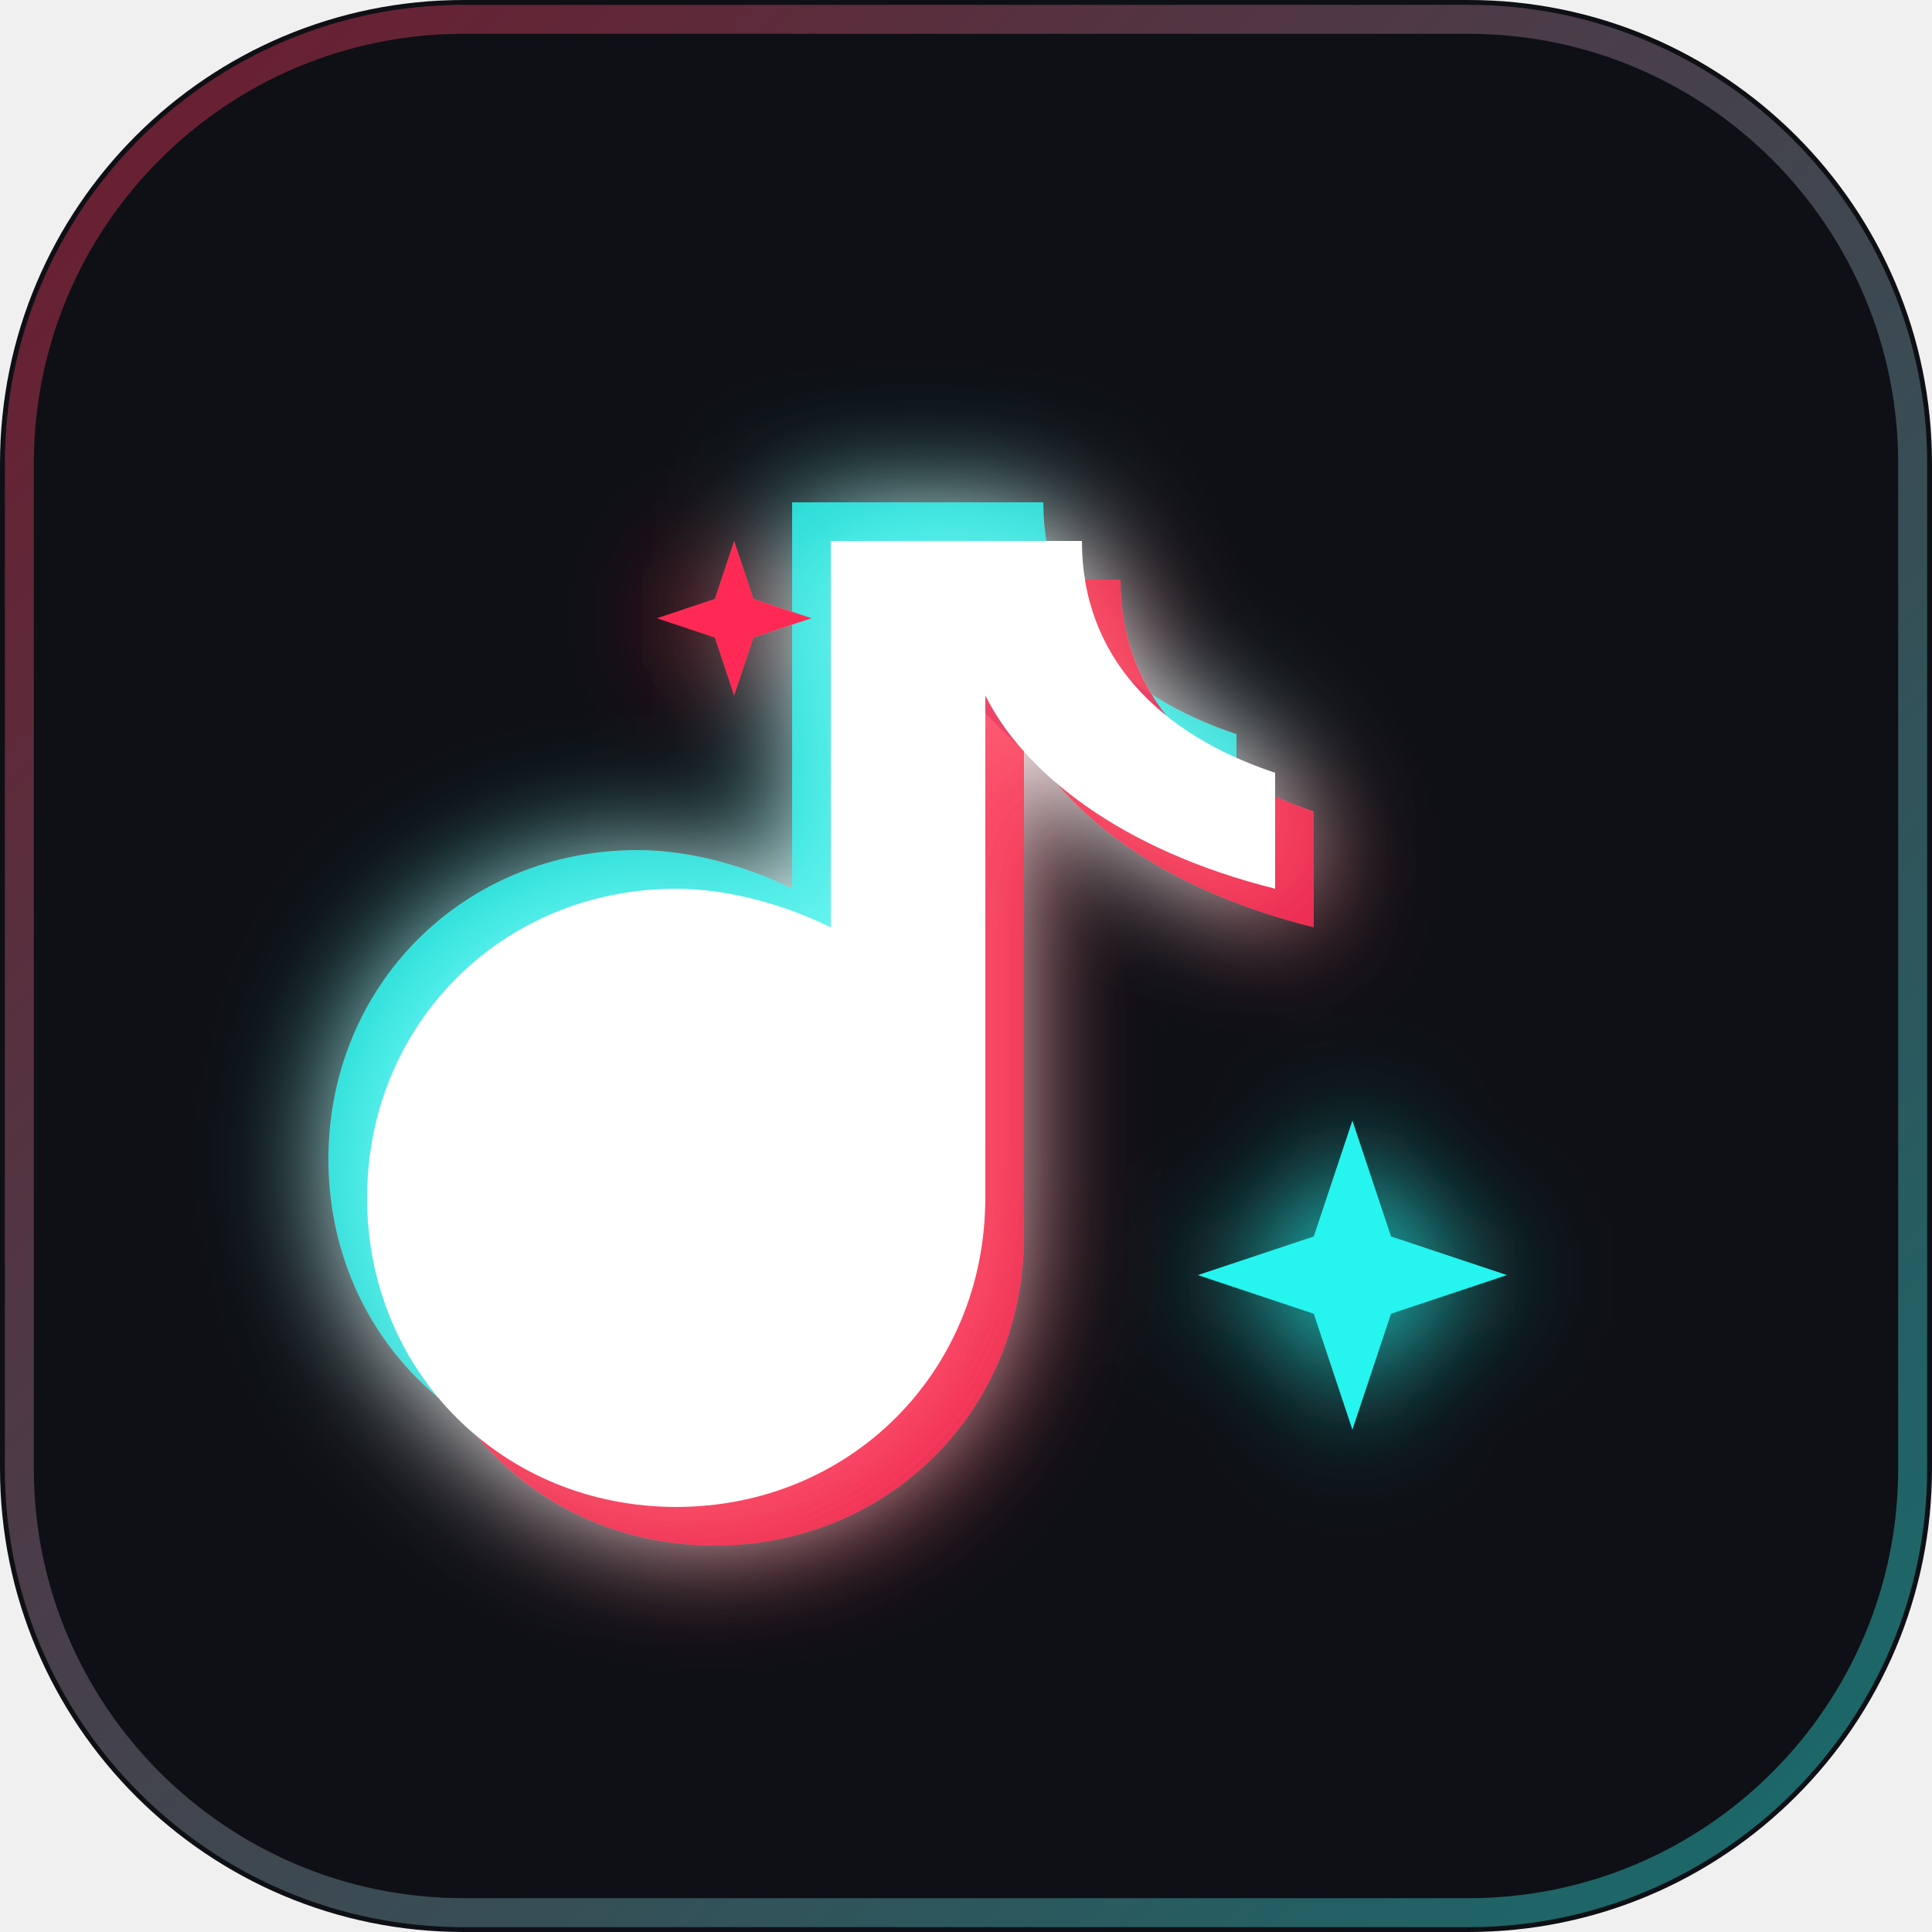
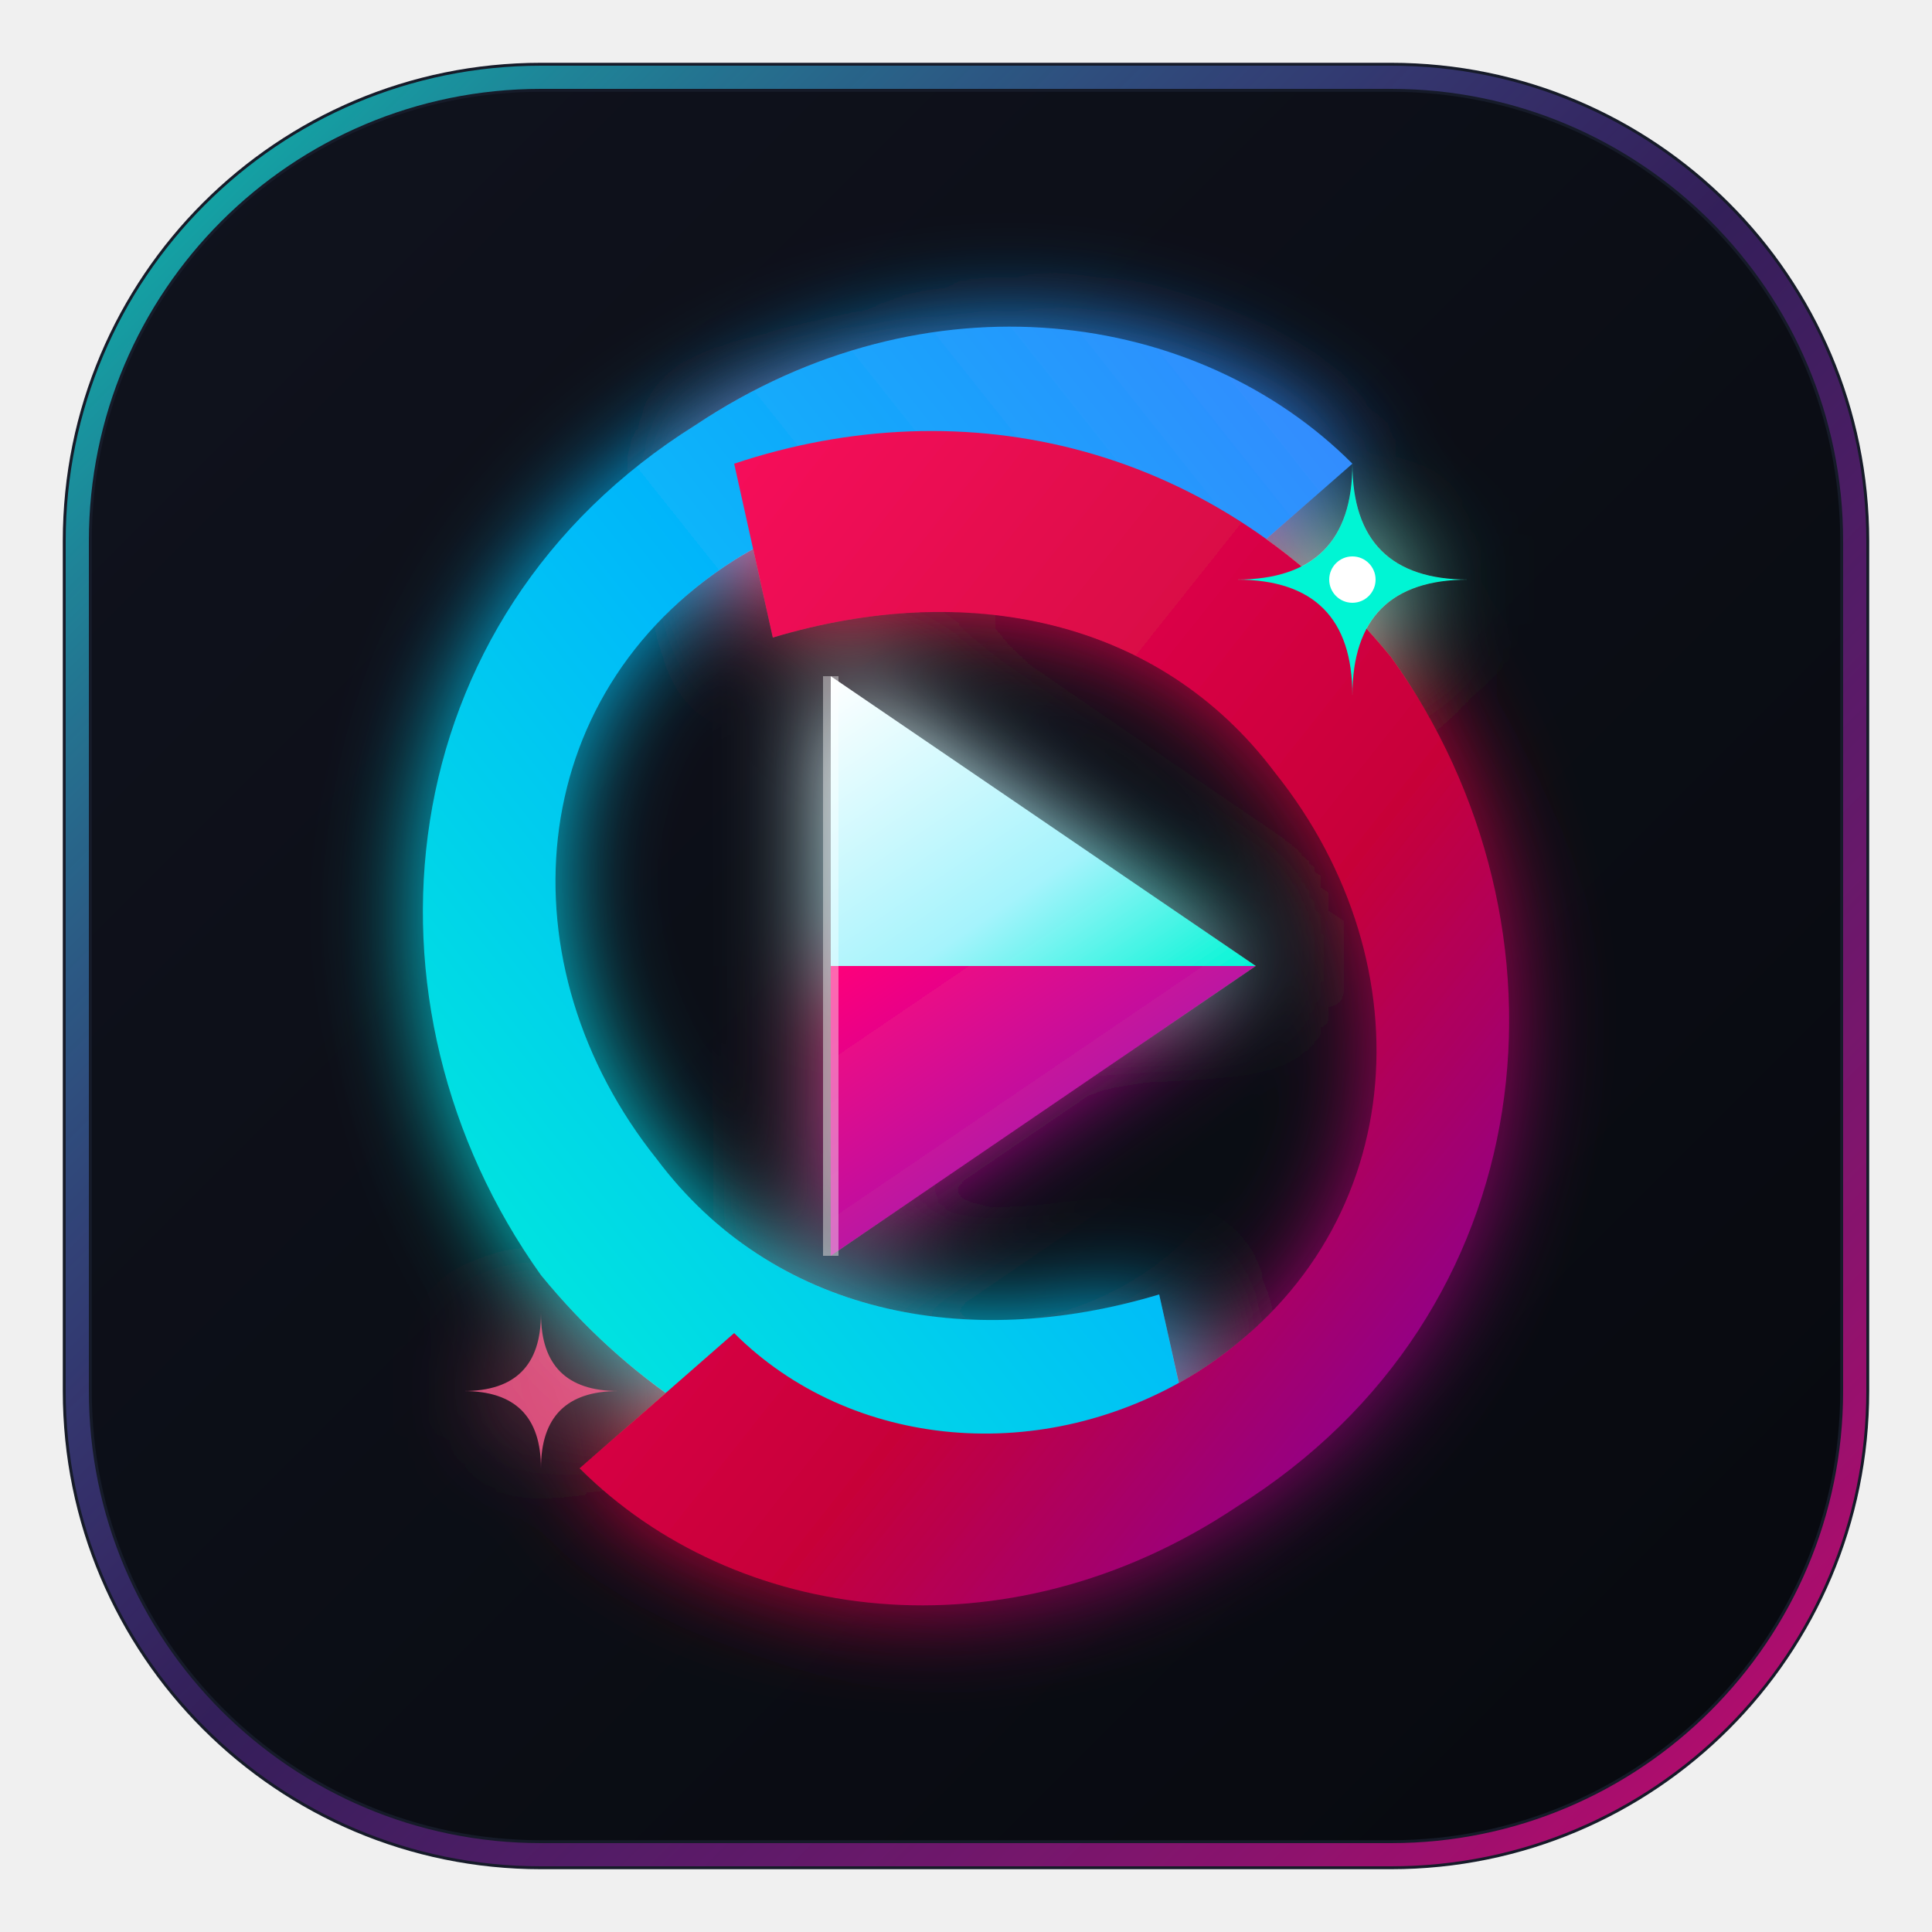
- <svg xmlns="http://www.w3.org/2000/svg" viewBox="0 0 100 100" width="100" height="100" fill="none">
+ <svg xmlns="http://www.w3.org/2000/svg" viewBox="0 0 100 100" width="512" height="512" fill="none">
  <defs>
-     <linearGradient id="tkGrad" x1="0%" y1="0%" x2="100%" y2="100%">
-       <stop offset="0%" stop-color="#FE2C55" />
-       <stop offset="100%" stop-color="#25F4EE" />
+     <linearGradient id="logo-bg" x1="0%" y1="0%" x2="100%" y2="100%">
+       <stop offset="0%" stop-color="#10131E" />
+       <stop offset="100%" stop-color="#07090E" />
    </linearGradient>
-     <filter id="neonGlow" x="-20%" y="-20%" width="140%" height="140%">
-       <feGaussianBlur stdDeviation="3" result="blur" />
+     <linearGradient id="logo-rim" x1="0%" y1="0%" x2="100%" y2="100%">
+       <stop offset="0%" stop-color="#00F5D4" stop-opacity="0.8" />
+       <stop offset="50%" stop-color="#7928CA" stop-opacity="0.3" />
+       <stop offset="100%" stop-color="#FF007A" stop-opacity="0.8" />
+     </linearGradient>
+     <linearGradient id="logo-cyan" x1="0%" y1="100%" x2="100%" y2="0%">
+       <stop offset="0%" stop-color="#00F5D4" />
+       <stop offset="50%" stop-color="#00BBF9" />
+       <stop offset="100%" stop-color="#3A86FF" />
+     </linearGradient>
+     <linearGradient id="logo-magenta" x1="0%" y1="0%" x2="100%" y2="100%">
+       <stop offset="0%" stop-color="#FF1361" />
+       <stop offset="60%" stop-color="#C70039" />
+       <stop offset="100%" stop-color="#7209B7" />
+     </linearGradient>
+     <linearGradient id="logo-facet-top" x1="0%" y1="0%" x2="100%" y2="100%">
+       <stop offset="0%" stop-color="#FFFFFF" />
+       <stop offset="60%" stop-color="#A5F3FC" />
+       <stop offset="100%" stop-color="#00F5D4" />
+     </linearGradient>
+     <linearGradient id="logo-facet-bottom" x1="0%" y1="0%" x2="100%" y2="100%">
+       <stop offset="0%" stop-color="#FF007A" />
+       <stop offset="100%" stop-color="#7928CA" />
+     </linearGradient>
+     <filter id="logo-glow" x="-20%" y="-20%" width="140%" height="140%">
+       <feGaussianBlur stdDeviation="2.5" result="blur" />
      <feMerge>
        <feMergeNode in="blur" />
        <feMergeNode in="SourceGraphic" />
      </feMerge>
    </filter>
  </defs>
-   <rect width="100" height="100" rx="24" fill="#0E1015" />
-   <rect width="98" height="98" x="1" y="1" rx="23" stroke="url(#tkGrad)" stroke-width="1.5" stroke-opacity="0.4" />
-   <g transform="translate(18, 16)" filter="url(#neonGlow)">
-     <path d="M38 12 C38 18 42 22 48 24 L48 30 C40 28 35 24 33 20 L33 46 C33 55 26 62 17 62 C8 62 1 55 1 46 C1 37 8 30 17 30 C20 30 23 31 25 32 L25 12 Z" fill="#25F4EE" opacity="0.85" transform="translate(-2, -2)" />
-     <path d="M38 12 C38 18 42 22 48 24 L48 30 C40 28 35 24 33 20 L33 46 C33 55 26 62 17 62 C8 62 1 55 1 46 C1 37 8 30 17 30 C20 30 23 31 25 32 L25 12 Z" fill="#FE2C55" opacity="0.9" transform="translate(2, 2)" />
-     <path d="M38 12 C38 18 42 22 48 24 L48 30 C40 28 35 24 33 20 L33 46 C33 55 26 62 17 62 C8 62 1 55 1 46 C1 37 8 30 17 30 C20 30 23 31 25 32 L25 12 Z" fill="#FFFFFF" />
-     <polygon points="52,42 54,48 60,50 54,52 52,58 50,52 44,50 50,48" fill="#25F4EE" />
-     <polygon points="20,12 21,15 24,16 21,17 20,20 19,17 16,16 19,15" fill="#FE2C55" />
+   <rect x="4" y="4" width="92" height="92" rx="24" fill="url(#logo-bg)" stroke="#161B29" stroke-width="1.5" />
+   <rect x="4" y="4" width="92" height="92" rx="24" fill="none" stroke="url(#logo-rim)" stroke-width="1.2" />
+   <g filter="url(#logo-glow)">
+     <path d="M 28 66 C 18 52 20 32 36 22 C 48 14 62 16 70 24 L 62 31 C 56 25 46 24 38 29 C 27 36 26 50 34 60 C 40 68 50 70 60 67 L 62 76 C 50 80 37 77 28 66 Z" fill="url(#logo-cyan)" />
+     <path d="M 72 34 C 82 48 80 68 64 78 C 52 86 38 84 30 76 L 38 69 C 44 75 54 76 62 71 C 73 64 74 50 66 40 C 60 32 50 30 40 33 L 38 24 C 50 20 63 23 72 34 Z" fill="url(#logo-magenta)" />
+     <polygon points="43,35 65,50 43,50" fill="url(#logo-facet-top)" />
+     <polygon points="43,50 65,50 43,65" fill="url(#logo-facet-bottom)" />
+     <line x1="43" y1="35" x2="43" y2="65" stroke="#FFFFFF" stroke-opacity="0.4" stroke-width="0.8" />
+     <path d="M 70 24 Q 70 30 76 30 Q 70 30 70 36 Q 70 30 64 30 Q 70 30 70 24 Z" fill="#00F5D4" />
+     <circle cx="70" cy="30" r="1.2" fill="#FFFFFF" />
+     <path d="M 28 68 Q 28 72 32 72 Q 28 72 28 76 Q 28 72 24 72 Q 28 72 28 68 Z" fill="#FF5D8F" opacity="0.8" />
  </g>
</svg>
